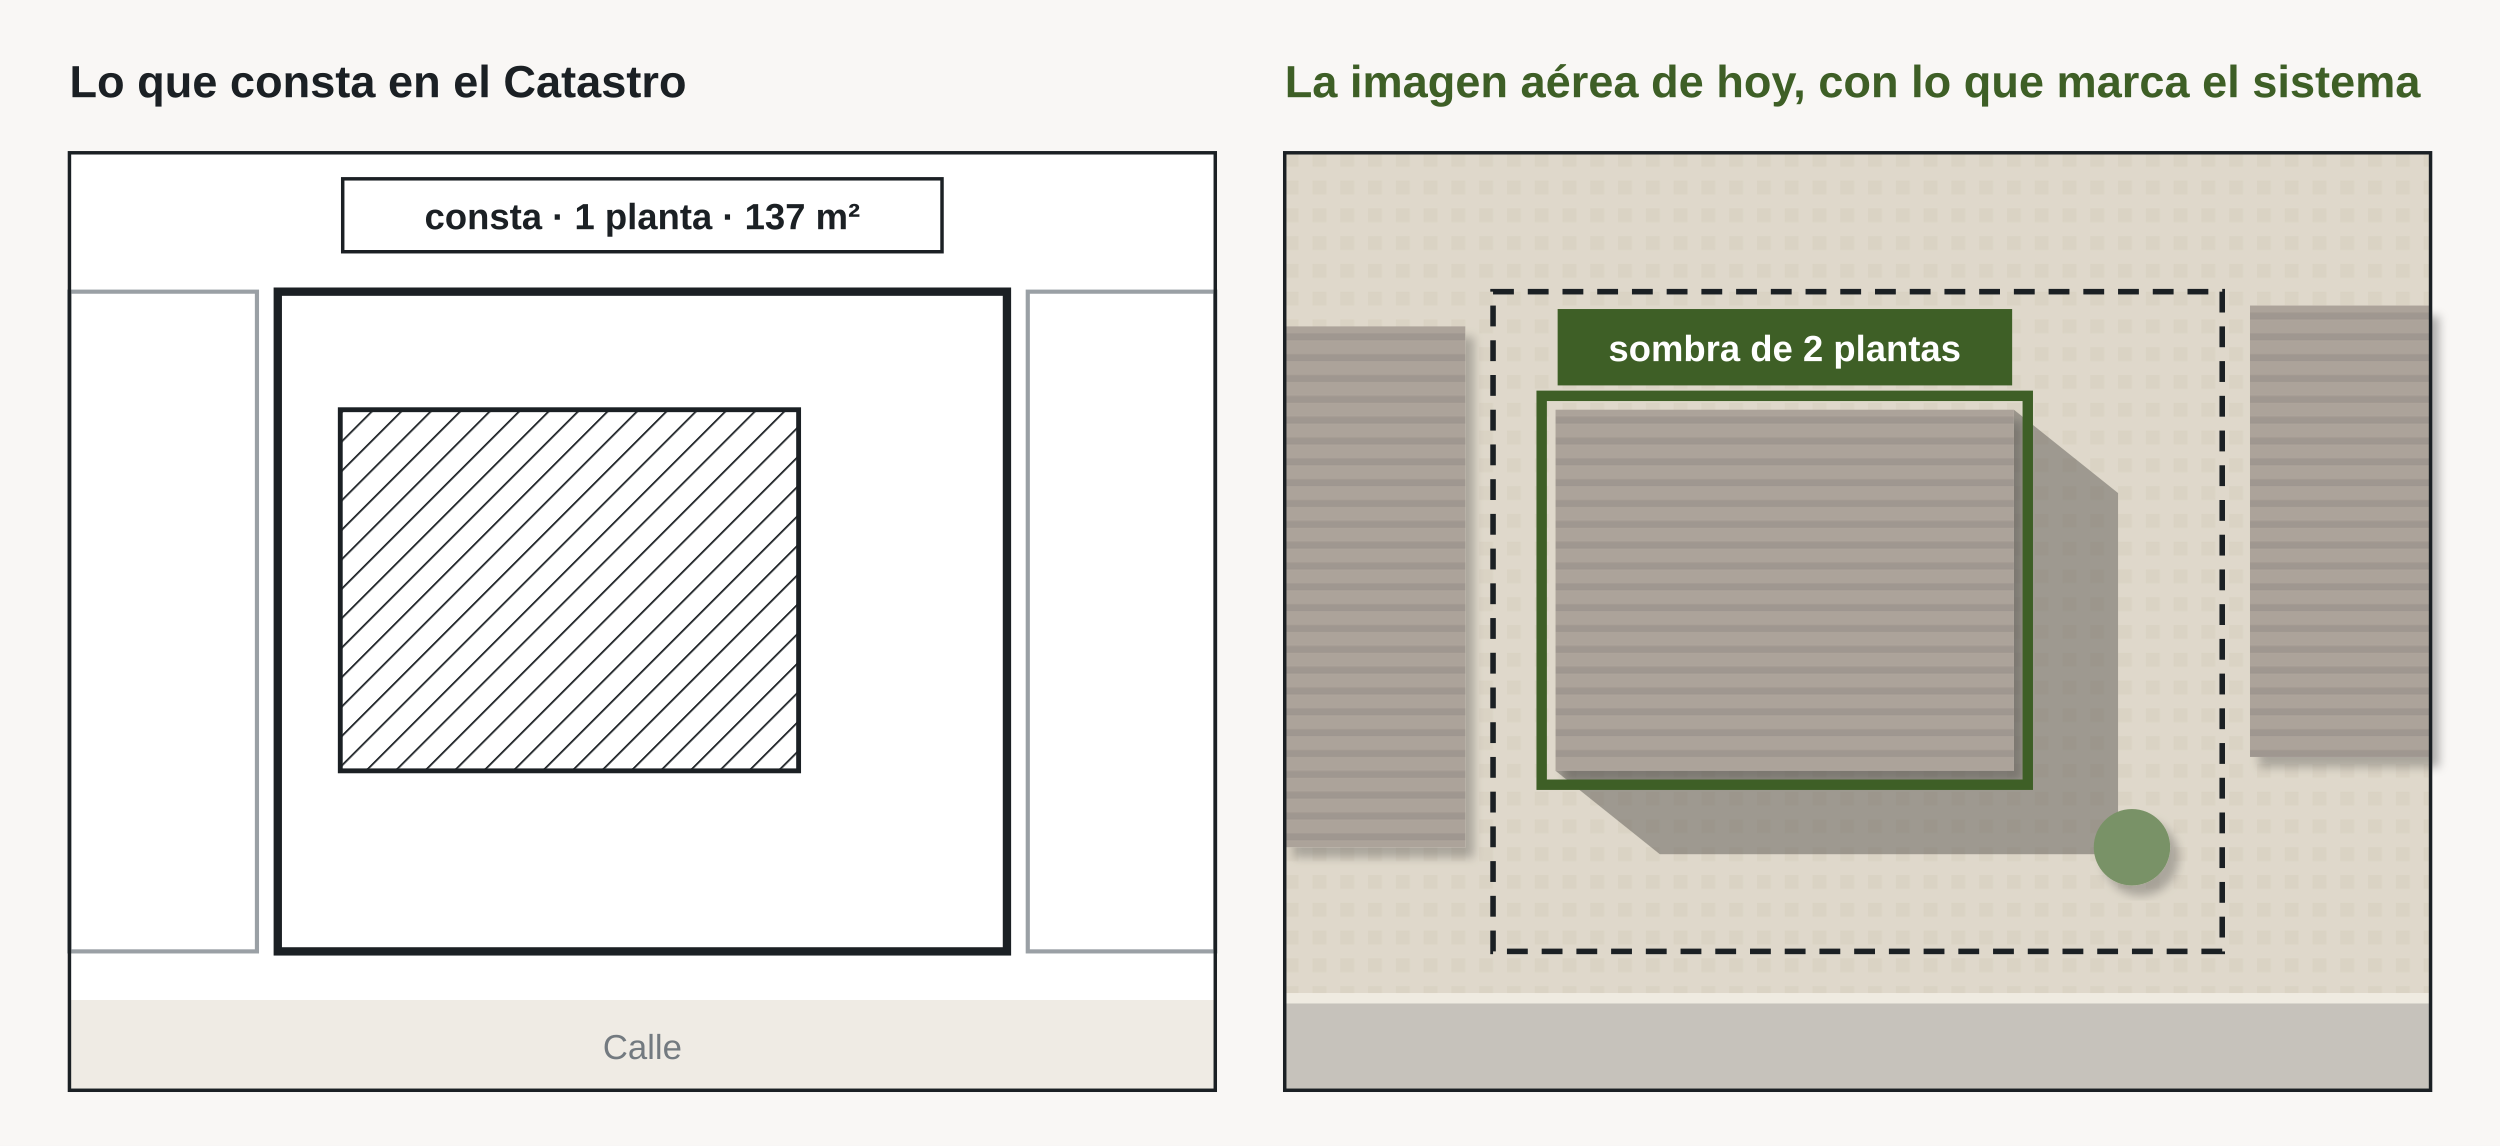
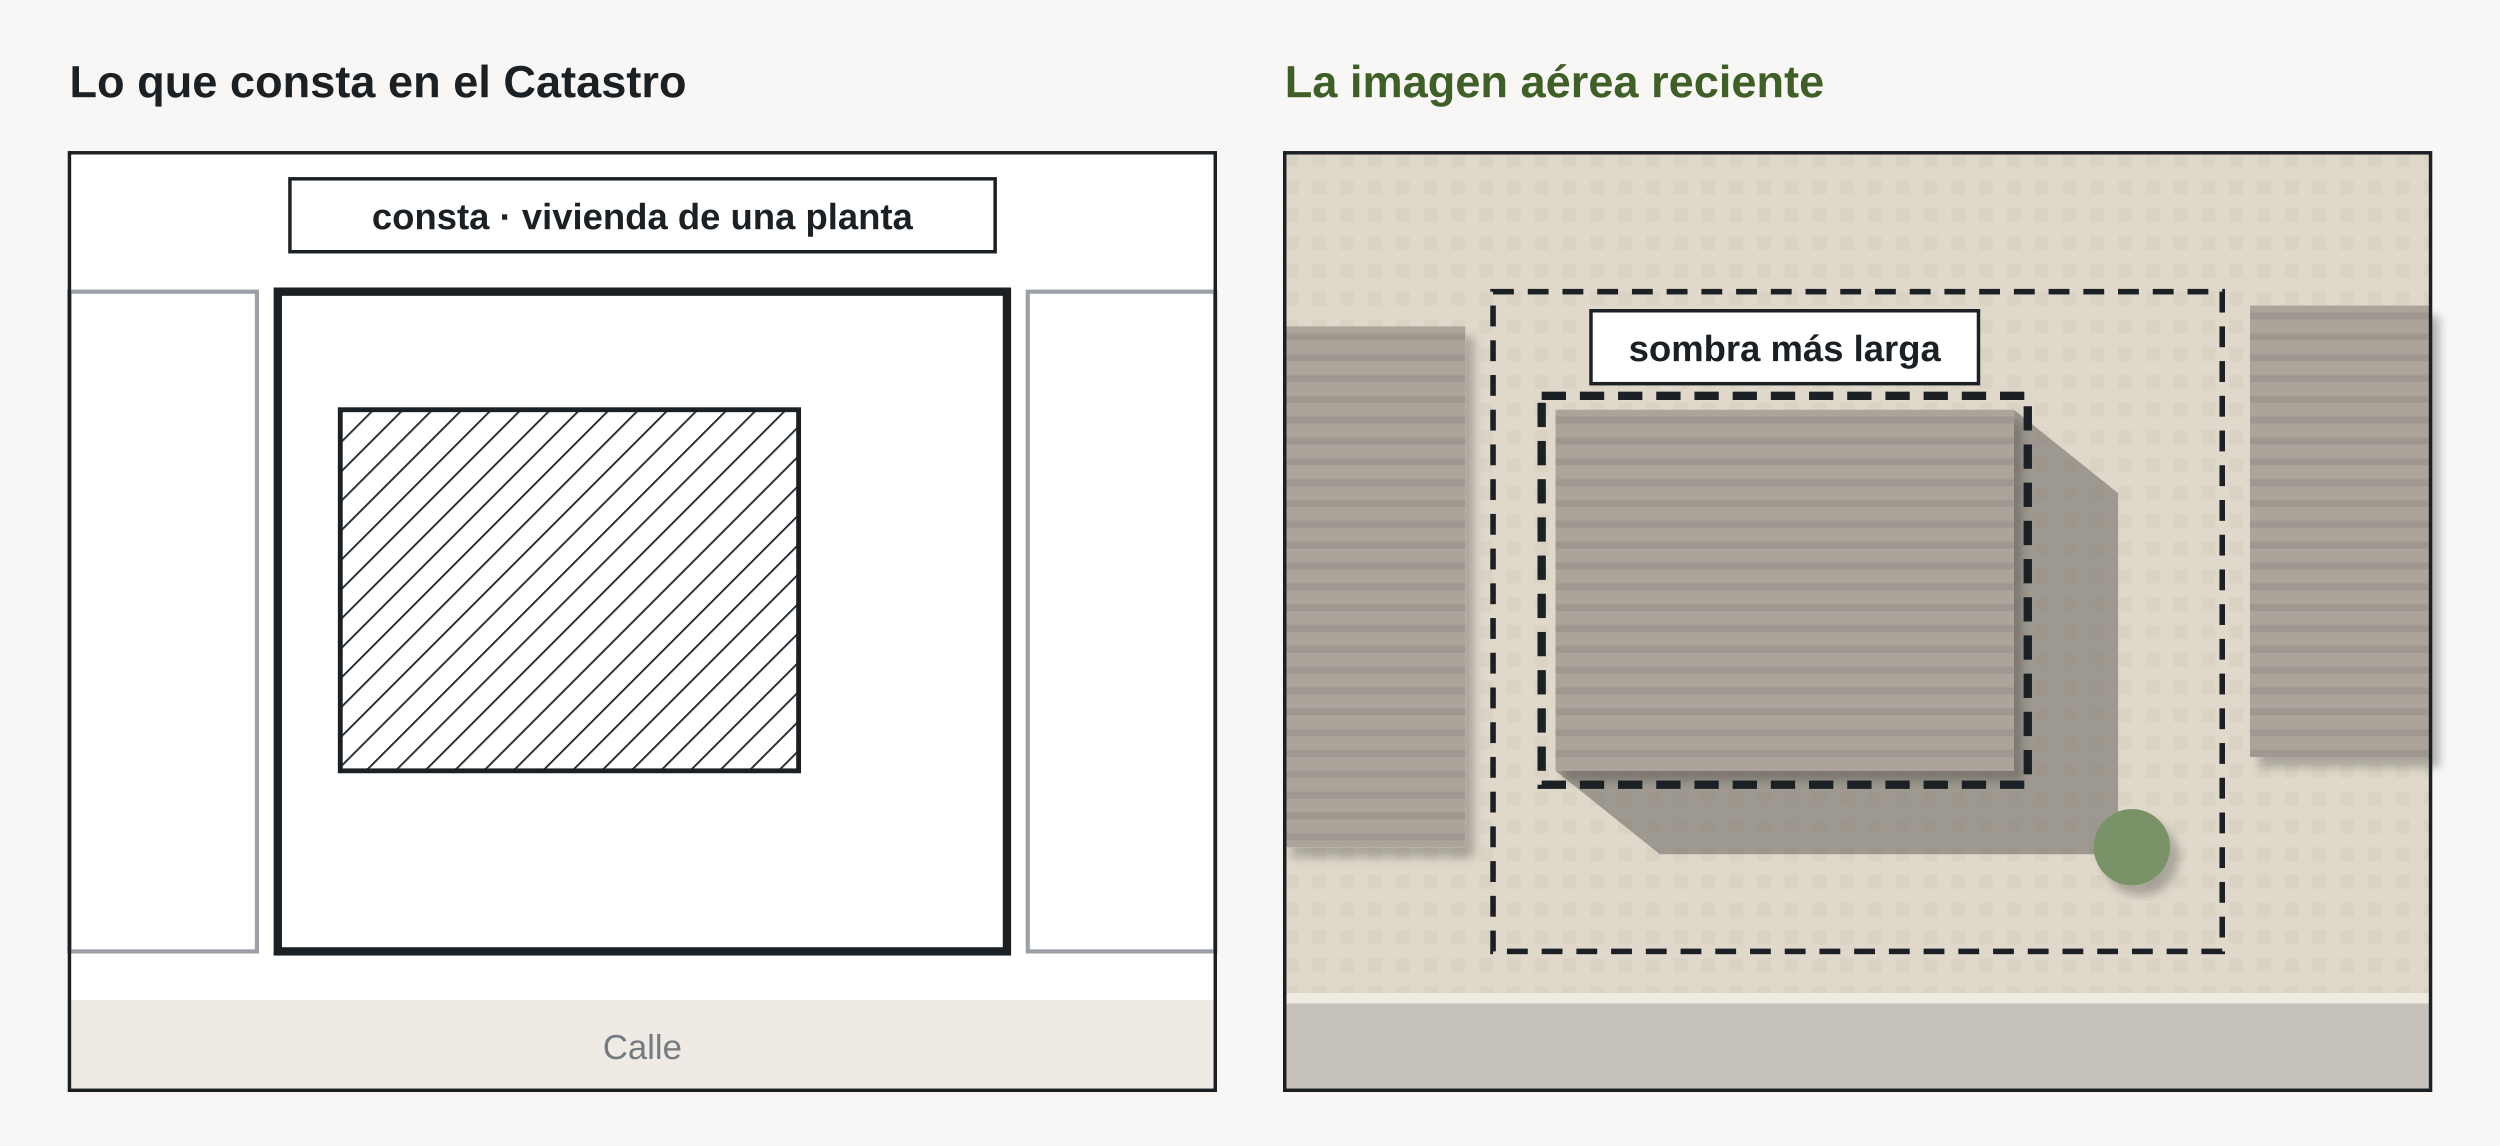
<svg xmlns="http://www.w3.org/2000/svg" viewBox="0 0 720 330" role="img">
  <defs>
    <pattern id="teja" width="6" height="6" patternUnits="userSpaceOnUse">
      <rect width="6" height="6" fill="#9A8F84" />
      <rect y="4" width="6" height="2" fill="#8A8077" />
    </pattern>
    <pattern id="teja-nueva" width="6" height="6" patternUnits="userSpaceOnUse">
      <rect width="6" height="6" fill="#B86A4B" />
      <rect y="4" width="6" height="2" fill="#A65D41" />
    </pattern>
    <pattern id="chapa" width="5" height="5" patternUnits="userSpaceOnUse">
      <rect width="5" height="5" fill="#CDD1D3" />
      <rect width="1.2" height="5" fill="#B9BEC1" />
    </pattern>
    <pattern id="patio" width="8" height="8" patternUnits="userSpaceOnUse">
      <rect width="8" height="8" fill="#D8D0BF" />
      <rect width="4" height="4" fill="#D2C9B7" />
    </pattern>
    <pattern id="rayado" width="6" height="6" patternUnits="userSpaceOnUse" patternTransform="rotate(45)">
      <line x1="0" y1="0" x2="0" y2="6" stroke="#1B2024" stroke-width="1" />
    </pattern>
    <filter id="sombra" x="-20%" y="-20%" width="140%" height="140%">
      <feDropShadow dx="2.5" dy="3" stdDeviation="1.4" flood-color="#000" flood-opacity=".3" />
    </filter>
  </defs>
  <rect width="720" height="330" fill="#F9F7F5" />
  <text x="20.0" y="28.0" font-family="Red Hat Text,Archivo,Arial,sans-serif" font-size="13" font-weight="700" fill="#1B2024" text-anchor="start">Lo que consta en el Catastro</text>
-   <text x="370.0" y="28.0" font-family="Red Hat Text,Archivo,Arial,sans-serif" font-size="13" font-weight="700" fill="#3E5F26" text-anchor="start">La imagen aérea de hoy, con lo que marca el sistema</text>
+   <text x="370.0" y="28.0" font-family="Red Hat Text,Archivo,Arial,sans-serif" font-size="13" font-weight="700" fill="#3E5F26" text-anchor="start">La imagen aérea reciente</text>
  <g transform="translate(20 44)">
    <rect width="330" height="270" fill="#FFFFFF" />
    <rect x="0" y="244" width="330" height="26" fill="#EFEBE4" />
    <text x="165.0" y="261.0" font-family="Red Hat Text,Archivo,Arial,sans-serif" font-size="10" font-weight="400" fill="#737A80" text-anchor="middle">Calle</text>
    <rect x="60" y="40" width="210" height="190" fill="none" stroke="#1B2024" stroke-width="2.4" />
    <rect x="0" y="40" width="54" height="190" fill="none" stroke="#9AA0A5" stroke-width="1.2" />
    <rect x="276" y="40" width="54" height="190" fill="none" stroke="#9AA0A5" stroke-width="1.2" />
    <rect x="78" y="74" width="132" height="104" fill="url(#rayado)" stroke="#1B2024" stroke-width="1.4" />
-     <rect x="78.7" y="7.5" width="172.6" height="21" fill="#FFFFFF" stroke="#1B2024" />
-     <text x="165.0" y="22.0" font-family="Red Hat Text,Archivo,Arial,sans-serif" font-size="10.5" font-weight="700" fill="#1B2024" text-anchor="middle">consta · 1 planta · 137 m²</text>
+     <rect x="63.5" y="7.5" width="203.1" height="21" fill="#FFFFFF" stroke="#1B2024" />
+     <text x="165.0" y="22.0" font-family="Red Hat Text,Archivo,Arial,sans-serif" font-size="10.5" font-weight="700" fill="#1B2024" text-anchor="middle">consta · vivienda de una planta</text>
    <rect width="330" height="270" fill="none" stroke="#1B2024" />
  </g>
  <g transform="translate(370 44)">
    <rect width="330" height="270" fill="url(#patio)" />
    <rect x="0" y="244" width="330" height="26" fill="#B9B4AC" />
    <rect x="0" y="242" width="330" height="3" fill="#ECE7DB" />
    <rect x="0" y="50" width="52" height="150" fill="url(#teja)" filter="url(#sombra)" />
    <rect x="278" y="44" width="52" height="130" fill="url(#teja)" filter="url(#sombra)" />
    <polygon points="210,74 240,98 240,202 108,202 78,178 210,178" fill="#3A3631" fill-opacity=".5" />
    <rect x="78" y="74" width="132" height="104" fill="url(#teja)" filter="url(#sombra)" />
    <circle cx="244" cy="200" r="11" fill="#5B7A45" filter="url(#sombra)" />
    <rect width="330" height="270" fill="#FFFFFF" fill-opacity=".18" />
    <rect x="60" y="40" width="210" height="190" fill="none" stroke="#1B2024" stroke-width="1.6" stroke-dasharray="6 4" />
-     <rect x="74" y="70" width="140" height="112" fill="none" stroke="#3E5F26" stroke-width="3" />
-     <rect x="79.1" y="45.5" width="129.9" height="21" fill="#3E5F26" stroke="#3E5F26" />
-     <text x="144.0" y="60.0" font-family="Red Hat Text,Archivo,Arial,sans-serif" font-size="10.5" font-weight="700" fill="#FFFFFF" text-anchor="middle">sombra de 2 plantas</text>
+     <rect x="74" y="70" width="140" height="112" fill="none" stroke="#1B2024" stroke-width="2.4" stroke-dasharray="7 4" />
+     <rect x="88.2" y="45.5" width="111.6" height="21" fill="#FFFFFF" stroke="#1B2024" />
+     <text x="144.0" y="60.0" font-family="Red Hat Text,Archivo,Arial,sans-serif" font-size="10.5" font-weight="700" fill="#1B2024" text-anchor="middle">sombra más larga</text>
    <rect width="330" height="270" fill="none" stroke="#1B2024" />
  </g>
</svg>
